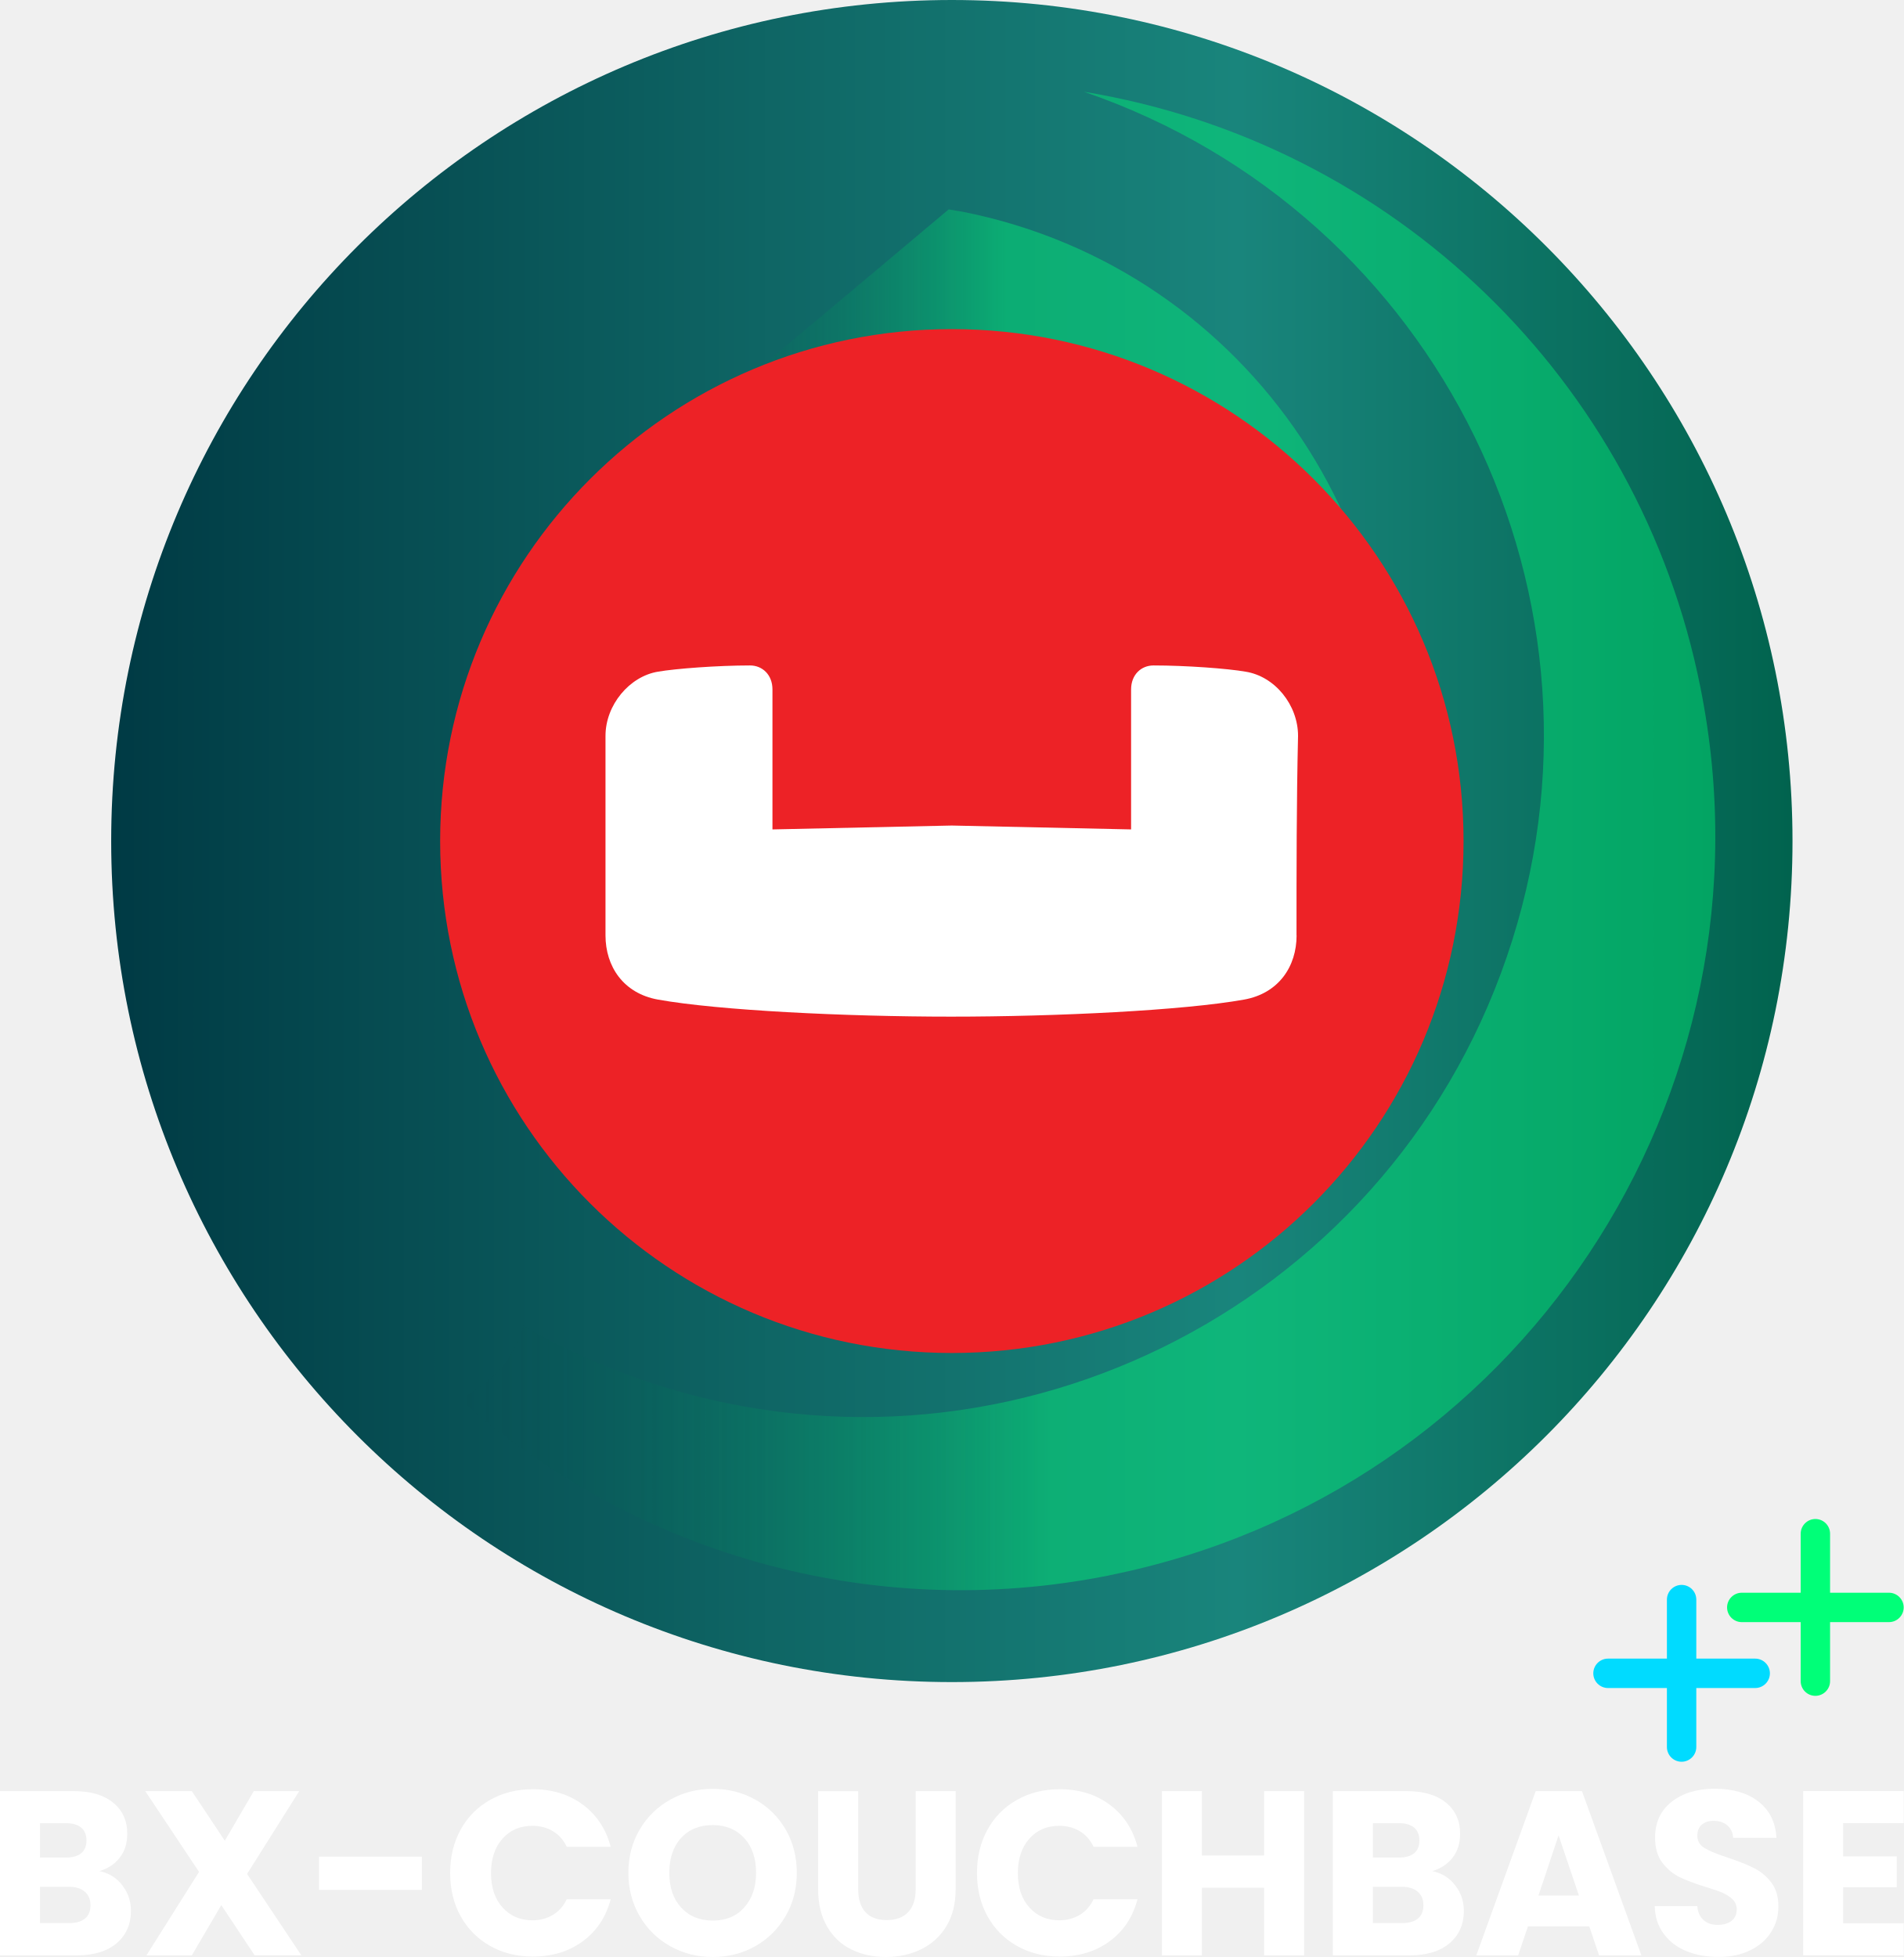
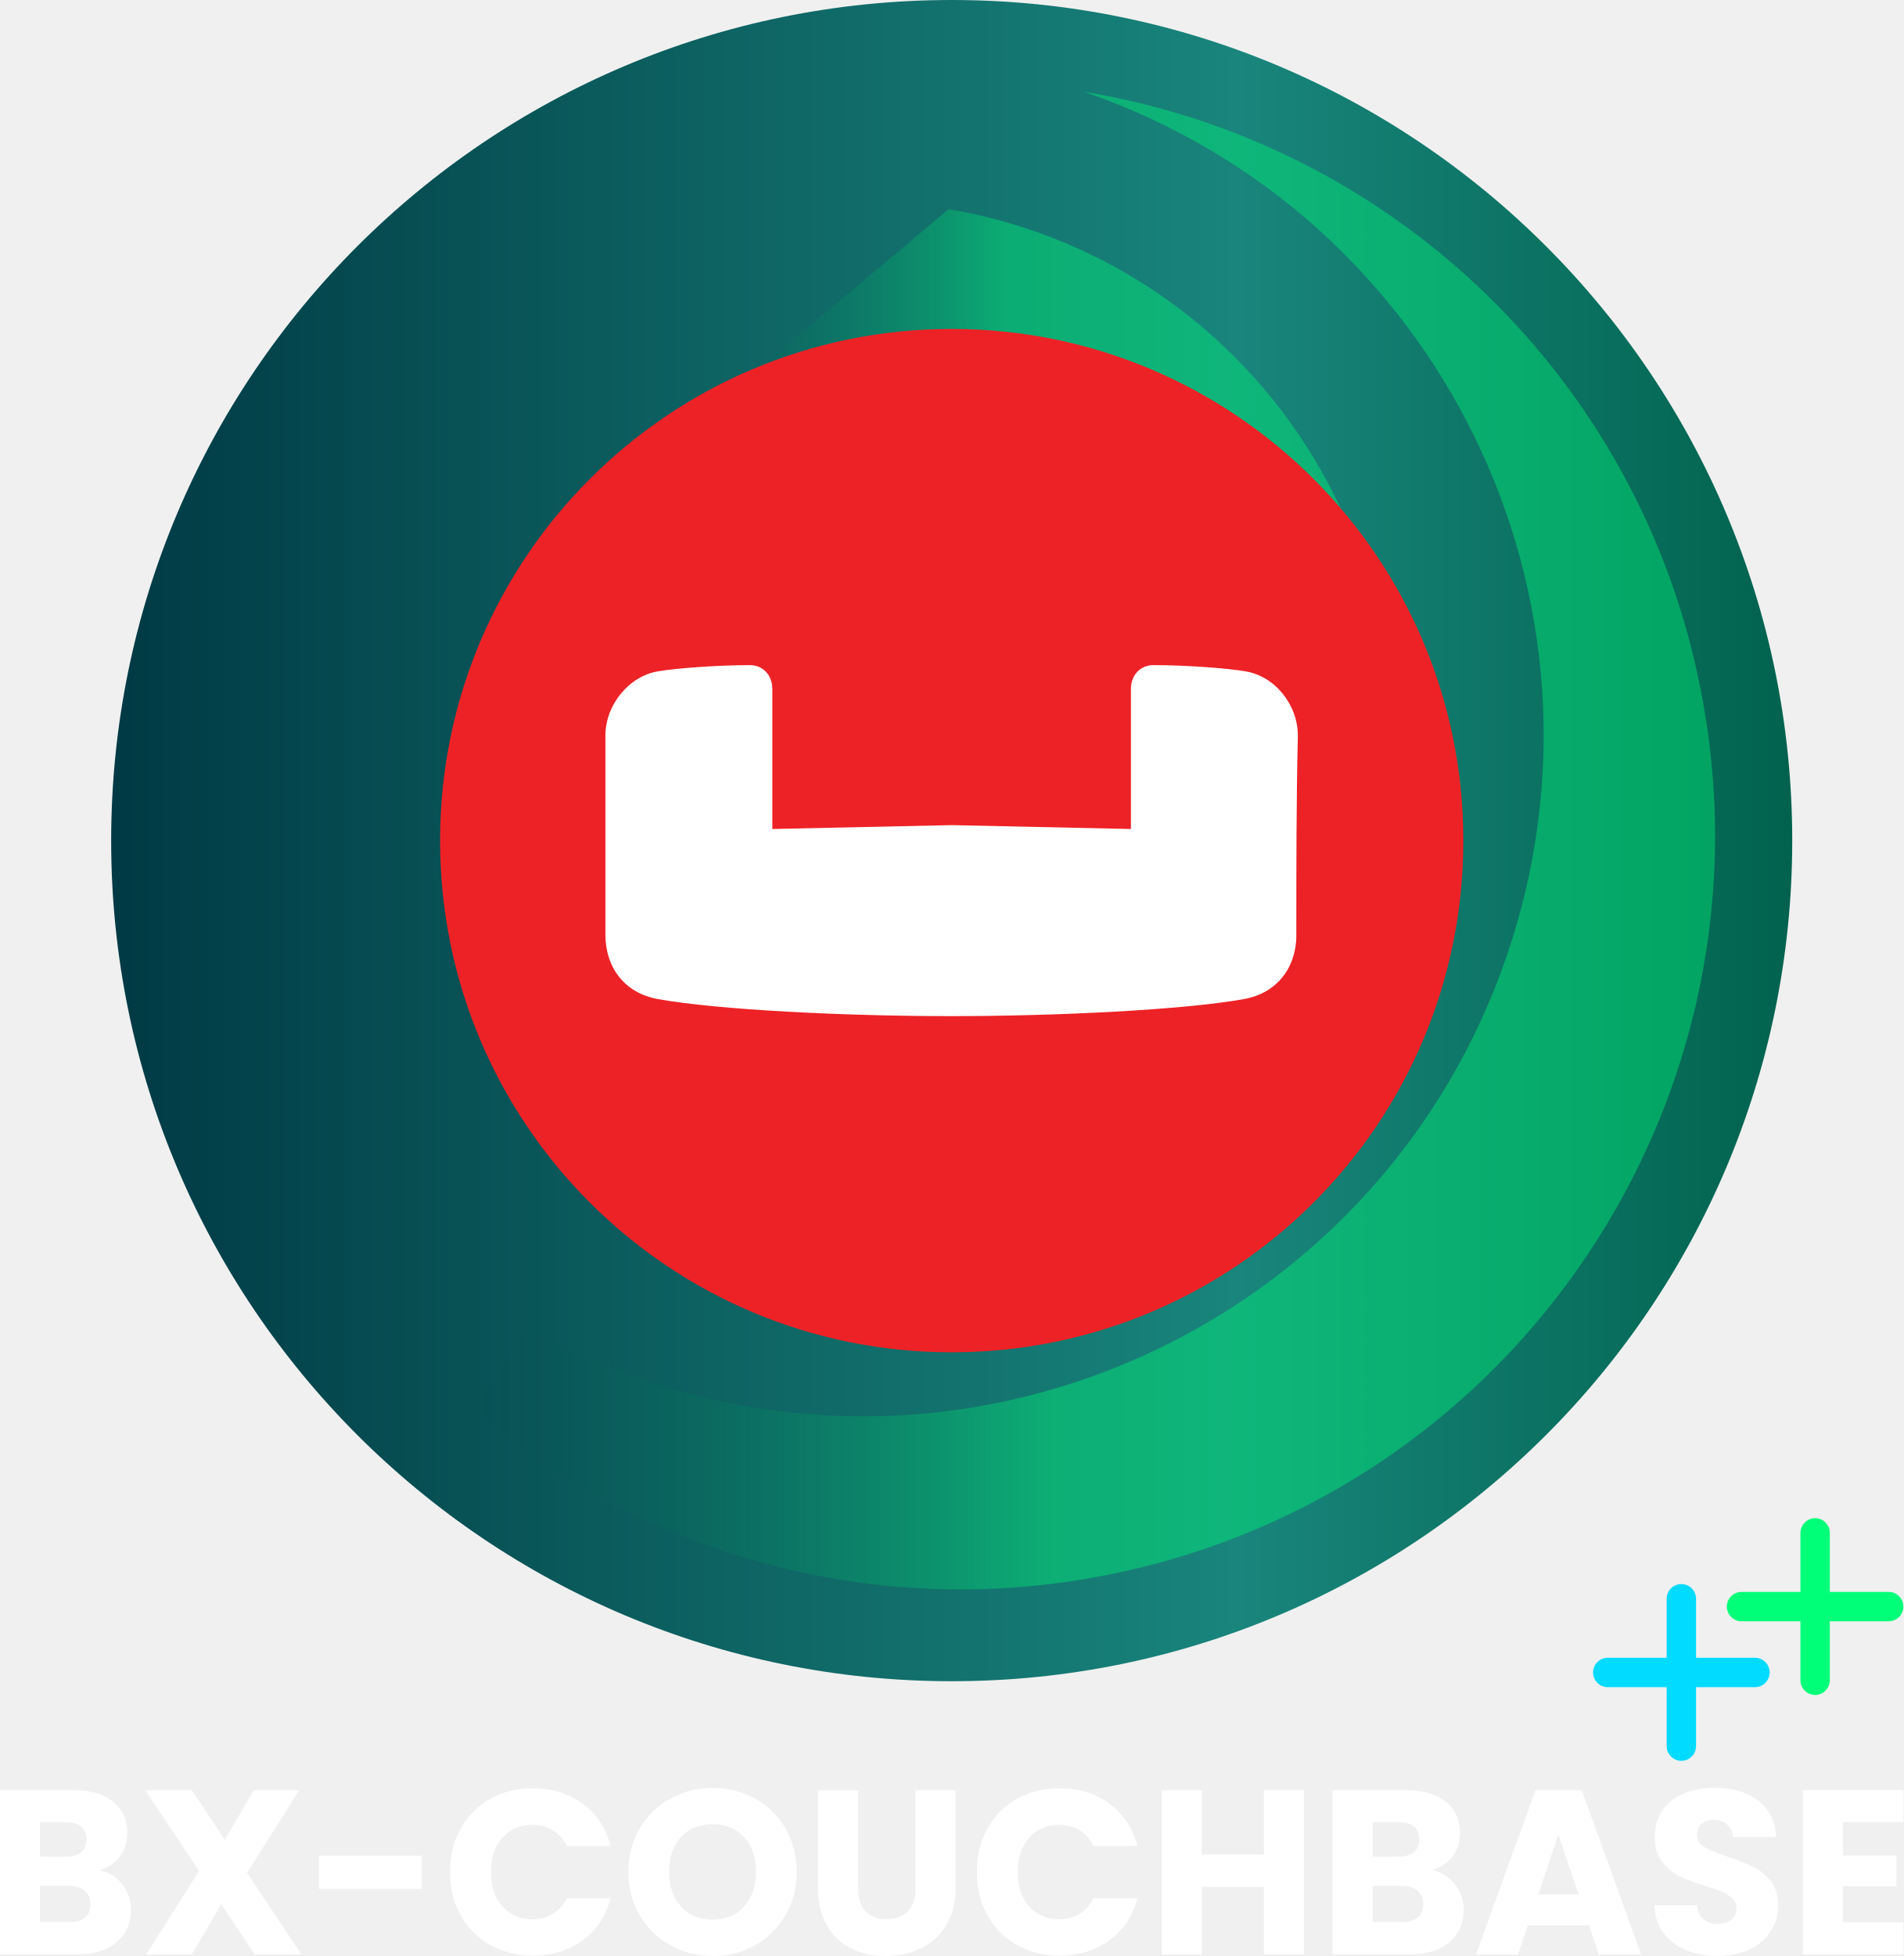
- <svg xmlns="http://www.w3.org/2000/svg" width="356" height="366" viewBox="0 0 356 366" fill="none">
-   <g clip-path="url(#clip0_1054_8531)">
-     <path d="M335.195 157.293C335.195 70.422 264.814 0 177.994 0C91.174 0 20.792 70.422 20.792 157.293C20.792 244.163 91.174 314.586 177.994 314.586C264.814 314.586 335.195 244.163 335.195 157.293Z" fill="url(#paint0_linear_1054_8531)" />
+ <svg xmlns="http://www.w3.org/2000/svg" width="584" height="600" viewBox="0 0 584 600" fill="none">
+   <g clip-path="url(#clip0_1054_8504)">
+     <path d="M549.87 257.857C549.87 115.447 434.413 0 291.989 0C149.565 0 34.107 115.447 34.107 257.857C34.107 400.268 149.565 515.714 291.989 515.714C434.413 515.714 549.87 400.268 549.87 257.857Z" fill="url(#paint0_linear_1054_8504)" />
    <g opacity="0.4">
-       <path d="M152.308 60.235L177.392 39.172H177.46C178.349 39.309 179.224 39.459 180.112 39.623C233.971 50.36 268.856 102.814 258.111 156.622C247.476 209.992 195.996 244.719 142.78 234.94C154.263 232.328 165.294 227.048 174.945 218.978C207.247 191.855 211.484 143.642 184.35 111.294C168.794 92.761 146.348 83.487 123.93 84.034L152.308 60.208V60.235Z" fill="url(#paint1_linear_1054_8531)" />
-       <path d="M207.506 294.615C162.314 303.697 117.819 290.047 85.859 261.556C87.719 260.749 89.509 259.696 91.15 258.301C94.485 255.497 96.754 251.845 97.861 247.947C104.847 251.968 112.256 255.388 120.047 258.068C186.564 280.951 258.959 245.499 281.76 178.971C304.629 112.415 269.197 39.978 202.708 17.164C260.613 26.697 306.543 71.081 317.971 128.541C333.308 204.931 283.851 279.255 207.506 294.601V294.615Z" fill="url(#paint2_linear_1054_8531)" />
+       <path d="M249.853 98.749L291.002 64.219H291.114C292.572 64.443 294.007 64.69 295.464 64.959C383.817 82.56 441.044 168.55 423.418 256.76C405.972 344.252 321.521 401.182 234.223 385.15C253.06 380.867 271.156 372.212 286.988 358.983C339.977 314.52 346.928 235.481 302.416 182.452C276.897 152.07 240.076 136.867 203.3 137.764L249.853 98.704V98.749Z" fill="url(#paint1_linear_1054_8504)" />
+       <path d="M340.403 482.978C266.268 497.867 193.276 475.489 140.848 428.783C143.897 427.46 146.835 425.734 149.526 423.447C154.997 418.85 158.72 412.864 160.536 406.473C171.995 413.065 184.149 418.671 196.931 423.066C306.049 460.578 424.809 402.46 462.212 293.397C499.729 184.29 441.604 65.541 332.532 28.141C427.522 43.769 502.868 116.53 521.615 210.726C546.775 335.955 465.643 457.798 340.403 482.956V482.978Z" fill="url(#paint2_linear_1054_8504)" />
    </g>
-     <path d="M177.994 61.551C125.229 61.551 82.306 104.362 82.306 157.294C82.306 210.227 125.092 253.038 177.994 253.038C230.895 253.038 273.681 210.227 273.681 157.294C273.681 104.362 230.759 61.551 177.994 61.551Z" fill="#ED2226" />
-     <path d="M242.46 174.937C242.46 180.723 239.138 185.784 232.631 186.946C221.354 188.971 197.651 190.133 177.843 190.133C158.036 190.133 134.333 188.971 123.055 186.946C116.548 185.784 113.227 180.723 113.227 174.937V137.625C113.227 131.839 117.71 126.491 123.055 125.616C126.377 125.041 134.182 124.453 140.252 124.453C142.562 124.453 144.448 126.19 144.448 128.939V155.118L177.98 154.393L211.512 155.118V128.939C211.512 126.19 213.384 124.453 215.708 124.453C221.778 124.453 229.583 125.028 232.905 125.616C238.4 126.477 242.733 131.839 242.733 137.625C242.446 149.921 242.446 162.504 242.446 174.937H242.46Z" fill="white" />
-     <path d="M328.223 310.197H317.205V299.159C317.205 297.641 315.975 296.41 314.457 296.41C312.94 296.41 311.71 297.655 311.71 299.159V310.197H300.692C299.175 310.197 297.944 311.442 297.944 312.946C297.944 314.451 299.175 315.696 300.692 315.696H311.71V326.733C311.71 328.252 312.94 329.483 314.457 329.483C315.975 329.483 317.205 328.238 317.205 326.733V315.696H328.223C329.74 315.696 330.97 314.451 330.97 312.946C330.97 311.442 329.74 310.197 328.223 310.197Z" fill="#00DBFF" />
-     <path d="M353.238 297.873H342.221V286.835C342.221 285.317 340.99 284.086 339.473 284.086C337.956 284.086 336.725 285.331 336.725 286.835V297.873H325.708C324.19 297.873 322.96 299.118 322.96 300.622C322.96 302.127 324.19 303.371 325.708 303.371H336.725V314.409C336.725 315.927 337.956 317.158 339.473 317.158C340.99 317.158 342.221 315.914 342.221 314.409V303.371H353.238C354.756 303.371 355.986 302.127 355.986 300.622C355.986 299.118 354.756 297.873 353.238 297.873Z" fill="#00FF78" />
-     <path d="M22.869 352.597C23.949 353.979 24.482 355.565 24.482 357.343C24.482 359.915 23.58 361.939 21.79 363.444C19.999 364.948 17.497 365.7 14.285 365.7H0V334.98H13.82C16.937 334.98 19.384 335.692 21.147 337.128C22.91 338.564 23.799 340.493 23.799 342.941C23.799 344.746 23.32 346.251 22.377 347.441C21.434 348.644 20.163 349.465 18.591 349.93C20.368 350.313 21.803 351.188 22.869 352.584V352.597ZM7.477 347.4H12.371C13.601 347.4 14.531 347.126 15.187 346.593C15.843 346.059 16.171 345.252 16.171 344.213C16.171 343.173 15.843 342.366 15.187 341.806C14.531 341.258 13.588 340.971 12.371 340.971H7.477V347.4ZM15.898 358.807C16.581 358.232 16.923 357.412 16.923 356.331C16.923 355.251 16.568 354.403 15.857 353.787C15.146 353.172 14.162 352.871 12.904 352.871H7.477V359.655H12.986C14.244 359.655 15.214 359.368 15.898 358.807Z" fill="white" />
-     <path d="M47.626 365.7L41.379 356.29L35.87 365.7H27.381L37.223 350.081L27.162 334.98H35.87L42.035 344.254L47.462 334.98H55.95L46.204 350.464L56.347 365.687H47.639L47.626 365.7Z" fill="white" />
-     <path d="M78.888 347.234V353.444H59.654V347.234H78.888Z" fill="white" />
-     <path d="M86.146 342.175C87.459 339.795 89.29 337.949 91.641 336.622C93.993 335.295 96.644 334.625 99.624 334.625C103.274 334.625 106.391 335.582 108.988 337.511C111.585 339.44 113.322 342.066 114.196 345.389H105.981C105.366 344.104 104.505 343.133 103.384 342.462C102.263 341.792 100.991 341.464 99.556 341.464C97.26 341.464 95.387 342.271 93.965 343.871C92.544 345.471 91.819 347.619 91.819 350.3C91.819 352.98 92.53 355.128 93.965 356.728C95.401 358.328 97.26 359.135 99.556 359.135C100.991 359.135 102.263 358.807 103.384 358.123C104.505 357.453 105.379 356.482 105.981 355.196H114.196C113.322 358.52 111.585 361.146 108.988 363.047C106.391 364.962 103.274 365.919 99.624 365.919C96.644 365.919 93.993 365.249 91.641 363.923C89.29 362.596 87.459 360.749 86.146 358.383C84.834 356.017 84.178 353.322 84.178 350.286C84.178 347.249 84.834 344.541 86.146 342.175Z" fill="white" />
-     <path d="M125.351 363.989C122.945 362.649 121.032 360.775 119.624 358.367C118.216 355.96 117.505 353.252 117.505 350.257C117.505 347.261 118.216 344.553 119.624 342.159C121.032 339.766 122.945 337.906 125.351 336.565C127.757 335.225 130.395 334.555 133.293 334.555C136.191 334.555 138.83 335.225 141.235 336.565C143.641 337.906 145.541 339.78 146.922 342.159C148.303 344.553 149 347.248 149 350.257C149 353.266 148.303 355.96 146.895 358.367C145.487 360.775 143.6 362.649 141.208 363.989C138.816 365.329 136.178 366 133.293 366C130.409 366 127.757 365.329 125.351 363.989ZM139.171 356.726C140.648 355.098 141.386 352.937 141.386 350.257C141.386 347.576 140.648 345.374 139.171 343.76C137.695 342.146 135.74 341.325 133.293 341.325C130.847 341.325 128.837 342.132 127.374 343.732C125.898 345.333 125.16 347.507 125.16 350.257C125.16 353.006 125.898 355.14 127.374 356.753C128.851 358.367 130.819 359.188 133.293 359.188C135.768 359.188 137.709 358.367 139.171 356.74V356.726Z" fill="white" />
-     <path d="M160.482 334.98V353.363C160.482 355.196 160.933 356.619 161.836 357.603C162.738 358.602 164.064 359.094 165.813 359.094C167.563 359.094 168.903 358.602 169.832 357.603C170.762 356.605 171.227 355.196 171.227 353.363V334.98H178.704V353.308C178.704 356.058 178.116 358.369 176.954 360.27C175.792 362.172 174.22 363.594 172.252 364.552C170.283 365.509 168.096 366.001 165.677 366.001C163.257 366.001 161.097 365.523 159.184 364.579C157.27 363.635 155.766 362.199 154.659 360.298C153.552 358.383 152.991 356.058 152.991 353.322V334.994H160.469L160.482 334.98Z" fill="white" />
-     <path d="M184.664 342.175C185.976 339.795 187.808 337.949 190.159 336.622C192.51 335.295 195.162 334.625 198.142 334.625C201.792 334.625 204.909 335.582 207.506 337.511C210.103 339.44 211.839 342.066 212.714 345.389H204.499C203.883 344.104 203.022 343.133 201.901 342.462C200.78 341.792 199.509 341.464 198.074 341.464C195.777 341.464 193.904 342.271 192.483 343.871C191.061 345.471 190.337 347.619 190.337 350.3C190.337 352.98 191.048 355.128 192.483 356.728C193.918 358.328 195.777 359.135 198.074 359.135C199.509 359.135 200.78 358.807 201.901 358.123C203.022 357.453 203.897 356.482 204.499 355.196H212.714C211.839 358.52 210.103 361.146 207.506 363.047C204.909 364.962 201.792 365.919 198.142 365.919C195.162 365.919 192.51 365.249 190.159 363.923C187.808 362.596 185.976 360.749 184.664 358.383C183.351 356.017 182.695 353.322 182.695 350.286C182.695 347.249 183.351 344.541 184.664 342.175Z" fill="white" />
-     <path d="M243.868 334.98V365.7H236.391V353.049H224.758V365.7H217.28V334.98H224.758V347.017H236.391V334.98H243.868Z" fill="white" />
-     <path d="M272.122 352.597C273.202 353.979 273.735 355.565 273.735 357.343C273.735 359.915 272.833 361.939 271.042 363.444C269.252 364.948 266.75 365.7 263.538 365.7H249.239V334.98H263.059C266.176 334.98 268.623 335.692 270.386 337.128C272.15 338.564 273.038 340.493 273.038 342.941C273.038 344.746 272.56 346.251 271.617 347.441C270.673 348.644 269.402 349.465 267.83 349.93C269.607 350.313 271.042 351.188 272.109 352.584L272.122 352.597ZM256.73 347.4H261.624C262.854 347.4 263.784 347.126 264.44 346.593C265.096 346.059 265.424 345.252 265.424 344.213C265.424 343.173 265.096 342.366 264.44 341.806C263.784 341.258 262.841 340.971 261.624 340.971H256.73V347.4ZM265.151 358.807C265.834 358.232 266.176 357.412 266.176 356.331C266.176 355.251 265.821 354.403 265.11 353.787C264.399 353.172 263.415 352.871 262.157 352.871H256.73V359.655H262.239C263.497 359.655 264.467 359.368 265.151 358.807Z" fill="white" />
-     <path d="M297.179 360.27H285.724L283.892 365.7H276.06L287.173 334.98H295.826L306.939 365.7H299.025L297.193 360.27H297.179ZM295.252 354.498L291.452 343.255L287.692 354.498H295.252Z" fill="white" />
-     <path d="M315.374 364.905C313.597 364.18 312.175 363.1 311.109 361.664C310.043 360.228 309.482 358.518 309.428 356.494H317.383C317.493 357.629 317.889 358.504 318.559 359.092C319.229 359.694 320.104 359.995 321.184 359.995C322.264 359.995 323.166 359.735 323.808 359.229C324.451 358.723 324.765 358.012 324.765 357.109C324.765 356.357 324.505 355.728 324 355.222C323.494 354.729 322.865 354.319 322.113 353.991C321.361 353.662 320.309 353.307 318.942 352.896C316.96 352.281 315.347 351.665 314.089 351.064C312.831 350.448 311.752 349.545 310.849 348.355C309.947 347.165 309.496 345.593 309.496 343.678C309.496 340.819 310.535 338.576 312.599 336.962C314.663 335.348 317.37 334.527 320.692 334.527C324.013 334.527 326.802 335.334 328.866 336.962C330.93 338.59 332.037 340.833 332.188 343.719H324.095C324.041 342.734 323.672 341.954 323.002 341.38C322.332 340.805 321.471 340.532 320.418 340.532C319.516 340.532 318.791 340.778 318.231 341.257C317.671 341.735 317.397 342.433 317.397 343.336C317.397 344.334 317.862 345.1 318.791 345.647C319.721 346.208 321.184 346.796 323.166 347.439C325.148 348.109 326.761 348.752 327.991 349.368C329.235 349.983 330.301 350.872 331.204 352.035C332.106 353.197 332.557 354.702 332.557 356.535C332.557 358.367 332.106 359.872 331.217 361.308C330.329 362.731 329.044 363.88 327.349 364.714C325.654 365.562 323.658 365.986 321.361 365.986C319.065 365.986 317.11 365.617 315.333 364.892L315.374 364.905Z" fill="white" />
-     <path d="M344.668 340.969V347.179H354.688V352.951H344.668V359.694H356V365.685H337.19V334.965H356V340.956H344.668V340.969Z" fill="white" />
+     <path d="M291.989 100.902C205.43 100.902 135.018 171.084 135.018 257.859C135.018 344.633 205.206 414.815 291.989 414.815C378.771 414.815 448.96 344.633 448.96 257.859C448.96 171.084 378.547 100.902 291.989 100.902Z" fill="#ED2226" />
+     <path d="M397.743 286.784C397.743 296.269 392.294 304.565 381.62 306.471C363.12 309.79 324.236 311.696 291.743 311.696C259.25 311.696 220.366 309.79 201.865 306.471C191.191 304.565 185.742 296.269 185.742 286.784V225.616C185.742 216.132 193.097 207.364 201.865 205.929C207.314 204.988 220.119 204.023 230.075 204.023C233.865 204.023 236.96 206.871 236.96 211.378V254.294L291.967 253.106L346.974 254.294V211.378C346.974 206.871 350.046 204.023 353.858 204.023C363.815 204.023 376.619 204.965 382.068 205.929C391.083 207.342 398.191 216.132 398.191 225.616C397.721 245.774 397.721 266.402 397.721 286.784H397.743Z" fill="white" />
+     <path d="M538.434 508.516H520.36V490.421C520.36 487.932 518.341 485.914 515.852 485.914C513.363 485.914 511.345 487.954 511.345 490.421V508.516H493.271C490.782 508.516 488.764 510.556 488.764 513.023C488.764 515.489 490.782 517.53 493.271 517.53H511.345V535.624C511.345 538.113 513.363 540.131 515.852 540.131C518.341 540.131 520.36 538.091 520.36 535.624V517.53H538.434C540.923 517.53 542.941 515.489 542.941 513.023C542.941 510.556 540.923 508.516 538.434 508.516Z" fill="#00DBFF" />
+     <path d="M579.471 488.313H561.397V470.218C561.397 467.729 559.379 465.711 556.89 465.711C554.4 465.711 552.382 467.751 552.382 470.218V488.313H534.308C531.819 488.313 529.801 490.353 529.801 492.82C529.801 495.286 531.819 497.326 534.308 497.326H552.382V515.421C552.382 517.91 554.4 519.928 556.89 519.928C559.379 519.928 561.397 517.888 561.397 515.421V497.326H579.471C581.96 497.326 583.978 495.286 583.978 492.82C583.978 490.353 581.96 488.313 579.471 488.313Z" fill="#00FF78" />
+     <path d="M37.516 578.025C39.288 580.289 40.162 582.89 40.162 585.805C40.162 590.021 38.682 593.339 35.745 595.805C32.807 598.272 28.703 599.505 23.434 599.505H0V549.145H22.671C27.784 549.145 31.798 550.31 34.691 552.665C37.583 555.019 39.041 558.181 39.041 562.194C39.041 565.154 38.256 567.621 36.709 569.571C35.161 571.544 33.076 572.89 30.497 573.652C33.412 574.28 35.767 575.715 37.516 578.002V578.025ZM12.266 569.504H20.294C22.312 569.504 23.837 569.056 24.914 568.181C25.99 567.307 26.528 565.984 26.528 564.28C26.528 562.576 25.99 561.253 24.914 560.333C23.837 559.436 22.29 558.966 20.294 558.966H12.266V569.504ZM26.08 588.204C27.201 587.263 27.762 585.917 27.762 584.146C27.762 582.374 27.178 580.984 26.012 579.975C24.846 578.966 23.232 578.473 21.169 578.473H12.266V589.594H21.303C23.366 589.594 24.958 589.124 26.08 588.204Z" fill="white" />
+     <path d="M78.127 599.505L67.879 584.079L58.842 599.505H44.916L61.062 573.899L44.558 549.145H58.842L68.955 564.347L77.858 549.145H91.784L75.795 574.527L92.434 599.483H78.149L78.127 599.505Z" fill="white" />
+     <path d="M129.412 569.238V579.418H97.86V569.238H129.412Z" fill="white" />
+     <path d="M141.319 560.94C143.472 557.038 146.477 554.011 150.334 551.836C154.191 549.661 158.541 548.562 163.429 548.562C169.417 548.562 174.53 550.132 178.79 553.294C183.051 556.455 185.899 560.76 187.334 566.209H173.857C172.848 564.101 171.435 562.509 169.596 561.411C167.757 560.312 165.672 559.774 163.317 559.774C159.55 559.774 156.478 561.097 154.146 563.72C151.814 566.343 150.625 569.864 150.625 574.259C150.625 578.653 151.791 582.174 154.146 584.797C156.5 587.42 159.55 588.743 163.317 588.743C165.672 588.743 167.757 588.205 169.596 587.084C171.435 585.985 172.87 584.393 173.857 582.286H187.334C185.899 587.734 183.051 592.039 178.79 595.156C174.53 598.295 169.417 599.865 163.429 599.865C158.541 599.865 154.191 598.766 150.334 596.591C146.477 594.416 143.472 591.389 141.319 587.51C139.166 583.631 138.09 579.214 138.09 574.236C138.09 569.258 139.166 564.819 141.319 560.94Z" fill="white" />
+     <path d="M205.632 596.702C201.686 594.505 198.546 591.433 196.237 587.487C193.927 583.54 192.761 579.101 192.761 574.19C192.761 569.28 193.927 564.84 196.237 560.916C198.546 556.992 201.686 553.943 205.632 551.745C209.579 549.548 213.907 548.449 218.661 548.449C223.415 548.449 227.743 549.548 231.69 551.745C235.636 553.943 238.753 557.015 241.018 560.916C243.283 564.84 244.427 569.257 244.427 574.19C244.427 579.123 243.283 583.54 240.973 587.487C238.664 591.433 235.569 594.505 231.645 596.702C227.72 598.9 223.393 599.998 218.661 599.998C213.929 599.998 209.579 598.9 205.632 596.702ZM228.303 584.796C230.725 582.128 231.936 578.585 231.936 574.19C231.936 569.795 230.725 566.185 228.303 563.539C225.882 560.894 222.675 559.548 218.661 559.548C214.647 559.548 211.351 560.871 208.951 563.495C206.529 566.118 205.318 569.683 205.318 574.19C205.318 578.697 206.529 582.195 208.951 584.841C211.373 587.487 214.602 588.832 218.661 588.832C222.72 588.832 225.904 587.487 228.303 584.818V584.796Z" fill="white" />
+     <path d="M263.263 549.145V579.28C263.263 582.285 264.003 584.617 265.483 586.231C266.963 587.868 269.138 588.675 272.009 588.675C274.879 588.675 277.077 587.868 278.602 586.231C280.126 584.594 280.889 582.285 280.889 579.28V549.145H293.155V579.19C293.155 583.697 292.191 587.487 290.285 590.603C288.379 593.72 285.8 596.052 282.571 597.622C279.342 599.191 275.754 599.998 271.784 599.998C267.815 599.998 264.272 599.214 261.133 597.666C257.993 596.119 255.527 593.765 253.71 590.648C251.894 587.509 250.975 583.697 250.975 579.213V549.167H263.241L263.263 549.145Z" fill="white" />
+     <path d="M302.932 560.94C305.085 557.038 308.09 554.011 311.947 551.836C315.804 549.661 320.154 548.562 325.043 548.562C331.03 548.562 336.143 550.132 340.404 553.294C344.664 556.455 347.512 560.76 348.947 566.209H335.47C334.461 564.101 333.048 562.509 331.209 561.411C329.371 560.312 327.285 559.774 324.931 559.774C321.163 559.774 318.091 561.097 315.759 563.72C313.427 566.343 312.238 569.864 312.238 574.259C312.238 578.653 313.404 582.174 315.759 584.797C318.114 587.42 321.163 588.743 324.931 588.743C327.285 588.743 329.371 588.205 331.209 587.084C333.048 585.985 334.483 584.393 335.47 582.286H348.947C347.512 587.734 344.664 592.039 340.404 595.156C336.143 598.295 331.03 599.865 325.043 599.865C320.154 599.865 315.804 598.766 311.947 596.591C308.09 594.416 305.085 591.389 302.932 587.51C300.78 583.631 299.703 579.214 299.703 574.236C299.703 569.258 300.78 564.819 302.932 560.94Z" fill="white" />
+     <path d="M400.052 549.145V599.505H387.786V578.764H368.703V599.505H356.437V549.145H368.703V568.876H387.786V549.145H400.052Z" fill="white" />
+     <path d="M446.404 578.025C448.175 580.289 449.05 582.89 449.05 585.805C449.05 590.021 447.57 593.339 444.632 595.805C441.695 598.272 437.591 599.505 432.321 599.505H408.865V549.145H431.536C436.649 549.145 440.663 550.31 443.556 552.665C446.449 555.019 447.906 558.181 447.906 562.194C447.906 565.154 447.121 567.621 445.574 569.571C444.027 571.544 441.941 572.89 439.362 573.652C442.278 574.28 444.632 575.715 446.381 578.002L446.404 578.025ZM421.154 569.504H429.182C431.2 569.504 432.725 569.056 433.801 568.181C434.878 567.307 435.416 565.984 435.416 564.28C435.416 562.576 434.878 561.253 433.801 560.333C432.725 559.436 431.178 558.966 429.182 558.966H421.154V569.504ZM434.967 588.204C436.089 587.263 436.649 585.917 436.649 584.146C436.649 582.374 436.066 580.984 434.9 579.975C433.734 578.966 432.119 578.473 430.056 578.473H421.154V589.594H430.191C432.254 589.594 433.846 589.124 434.967 588.204Z" fill="white" />
+     <path d="M487.507 590.603H468.715L465.711 599.505H452.861L471.092 549.145H485.287L503.518 599.505H490.534L487.53 590.603H487.507ZM484.345 581.141L478.111 562.71L471.945 581.141H484.345Z" fill="white" />
+     <path d="M517.354 598.206C514.439 597.018 512.107 595.247 510.358 592.892C508.609 590.538 507.689 587.735 507.6 584.417H520.651C520.83 586.278 521.48 587.713 522.579 588.677C523.678 589.663 525.113 590.157 526.885 590.157C528.656 590.157 530.136 589.731 531.19 588.901C532.244 588.071 532.76 586.905 532.76 585.426C532.76 584.192 532.334 583.161 531.504 582.331C530.674 581.524 529.643 580.851 528.409 580.313C527.176 579.775 525.449 579.192 523.207 578.52C519.955 577.51 517.309 576.501 515.246 575.515C513.183 574.506 511.412 573.026 509.932 571.075C508.452 569.125 507.712 566.546 507.712 563.407C507.712 558.721 509.416 555.043 512.802 552.397C516.188 549.752 520.628 548.406 526.077 548.406C531.527 548.406 536.101 549.729 539.487 552.397C542.873 555.066 544.69 558.743 544.936 563.474H531.661C531.571 561.86 530.966 560.582 529.867 559.64C528.768 558.698 527.356 558.25 525.629 558.25C524.149 558.25 522.96 558.653 522.041 559.438C521.122 560.223 520.673 561.366 520.673 562.846C520.673 564.483 521.436 565.739 522.96 566.636C524.485 567.555 526.885 568.519 530.136 569.573C533.388 570.672 536.034 571.725 538.052 572.734C540.093 573.743 541.842 575.201 543.322 577.107C544.802 579.013 545.542 581.479 545.542 584.484C545.542 587.488 544.802 589.955 543.344 592.309C541.887 594.641 539.779 596.525 536.998 597.892C534.217 599.283 530.943 599.978 527.176 599.978C523.409 599.978 520.202 599.372 517.287 598.184L517.354 598.206Z" fill="white" />
+     <path d="M565.41 558.968V569.148H581.847V578.61H565.41V589.665H584V599.486H553.144V549.125H584V558.946H565.41V558.968Z" fill="white" />
  </g>
  <defs>
-     <linearGradient id="paint0_linear_1054_8531" x1="20.792" y1="157.293" x2="335.195" y2="157.293" gradientUnits="userSpaceOnUse">
+     <linearGradient id="paint0_linear_1054_8504" x1="34.107" y1="257.857" x2="549.87" y2="257.857" gradientUnits="userSpaceOnUse">
      <stop stop-color="#003A44" />
      <stop offset="0.67" stop-color="#19857C" />
      <stop offset="1" stop-color="#01634E" />
    </linearGradient>
-     <linearGradient id="paint1_linear_1054_8531" x1="123.943" y1="137.87" x2="260.066" y2="137.87" gradientUnits="userSpaceOnUse">
+     <linearGradient id="paint1_linear_1054_8504" x1="203.322" y1="226.019" x2="426.625" y2="226.019" gradientUnits="userSpaceOnUse">
      <stop stop-color="#003A44" stop-opacity="0" />
      <stop offset="0.47" stop-color="#00FF78" />
    </linearGradient>
-     <linearGradient id="paint2_linear_1054_8531" x1="85.873" y1="157.291" x2="320.759" y2="157.291" gradientUnits="userSpaceOnUse">
+     <linearGradient id="paint2_linear_1054_8504" x1="140.87" y1="257.858" x2="526.189" y2="257.858" gradientUnits="userSpaceOnUse">
      <stop stop-color="#003A44" stop-opacity="0" />
      <stop offset="0.47" stop-color="#00FF78" />
    </linearGradient>
-     <clipPath id="clip0_1054_8531">
-       <rect width="356" height="366" fill="white" />
+     <clipPath id="clip0_1054_8504">
+       <rect width="584" height="600" fill="white" />
    </clipPath>
  </defs>
</svg>
